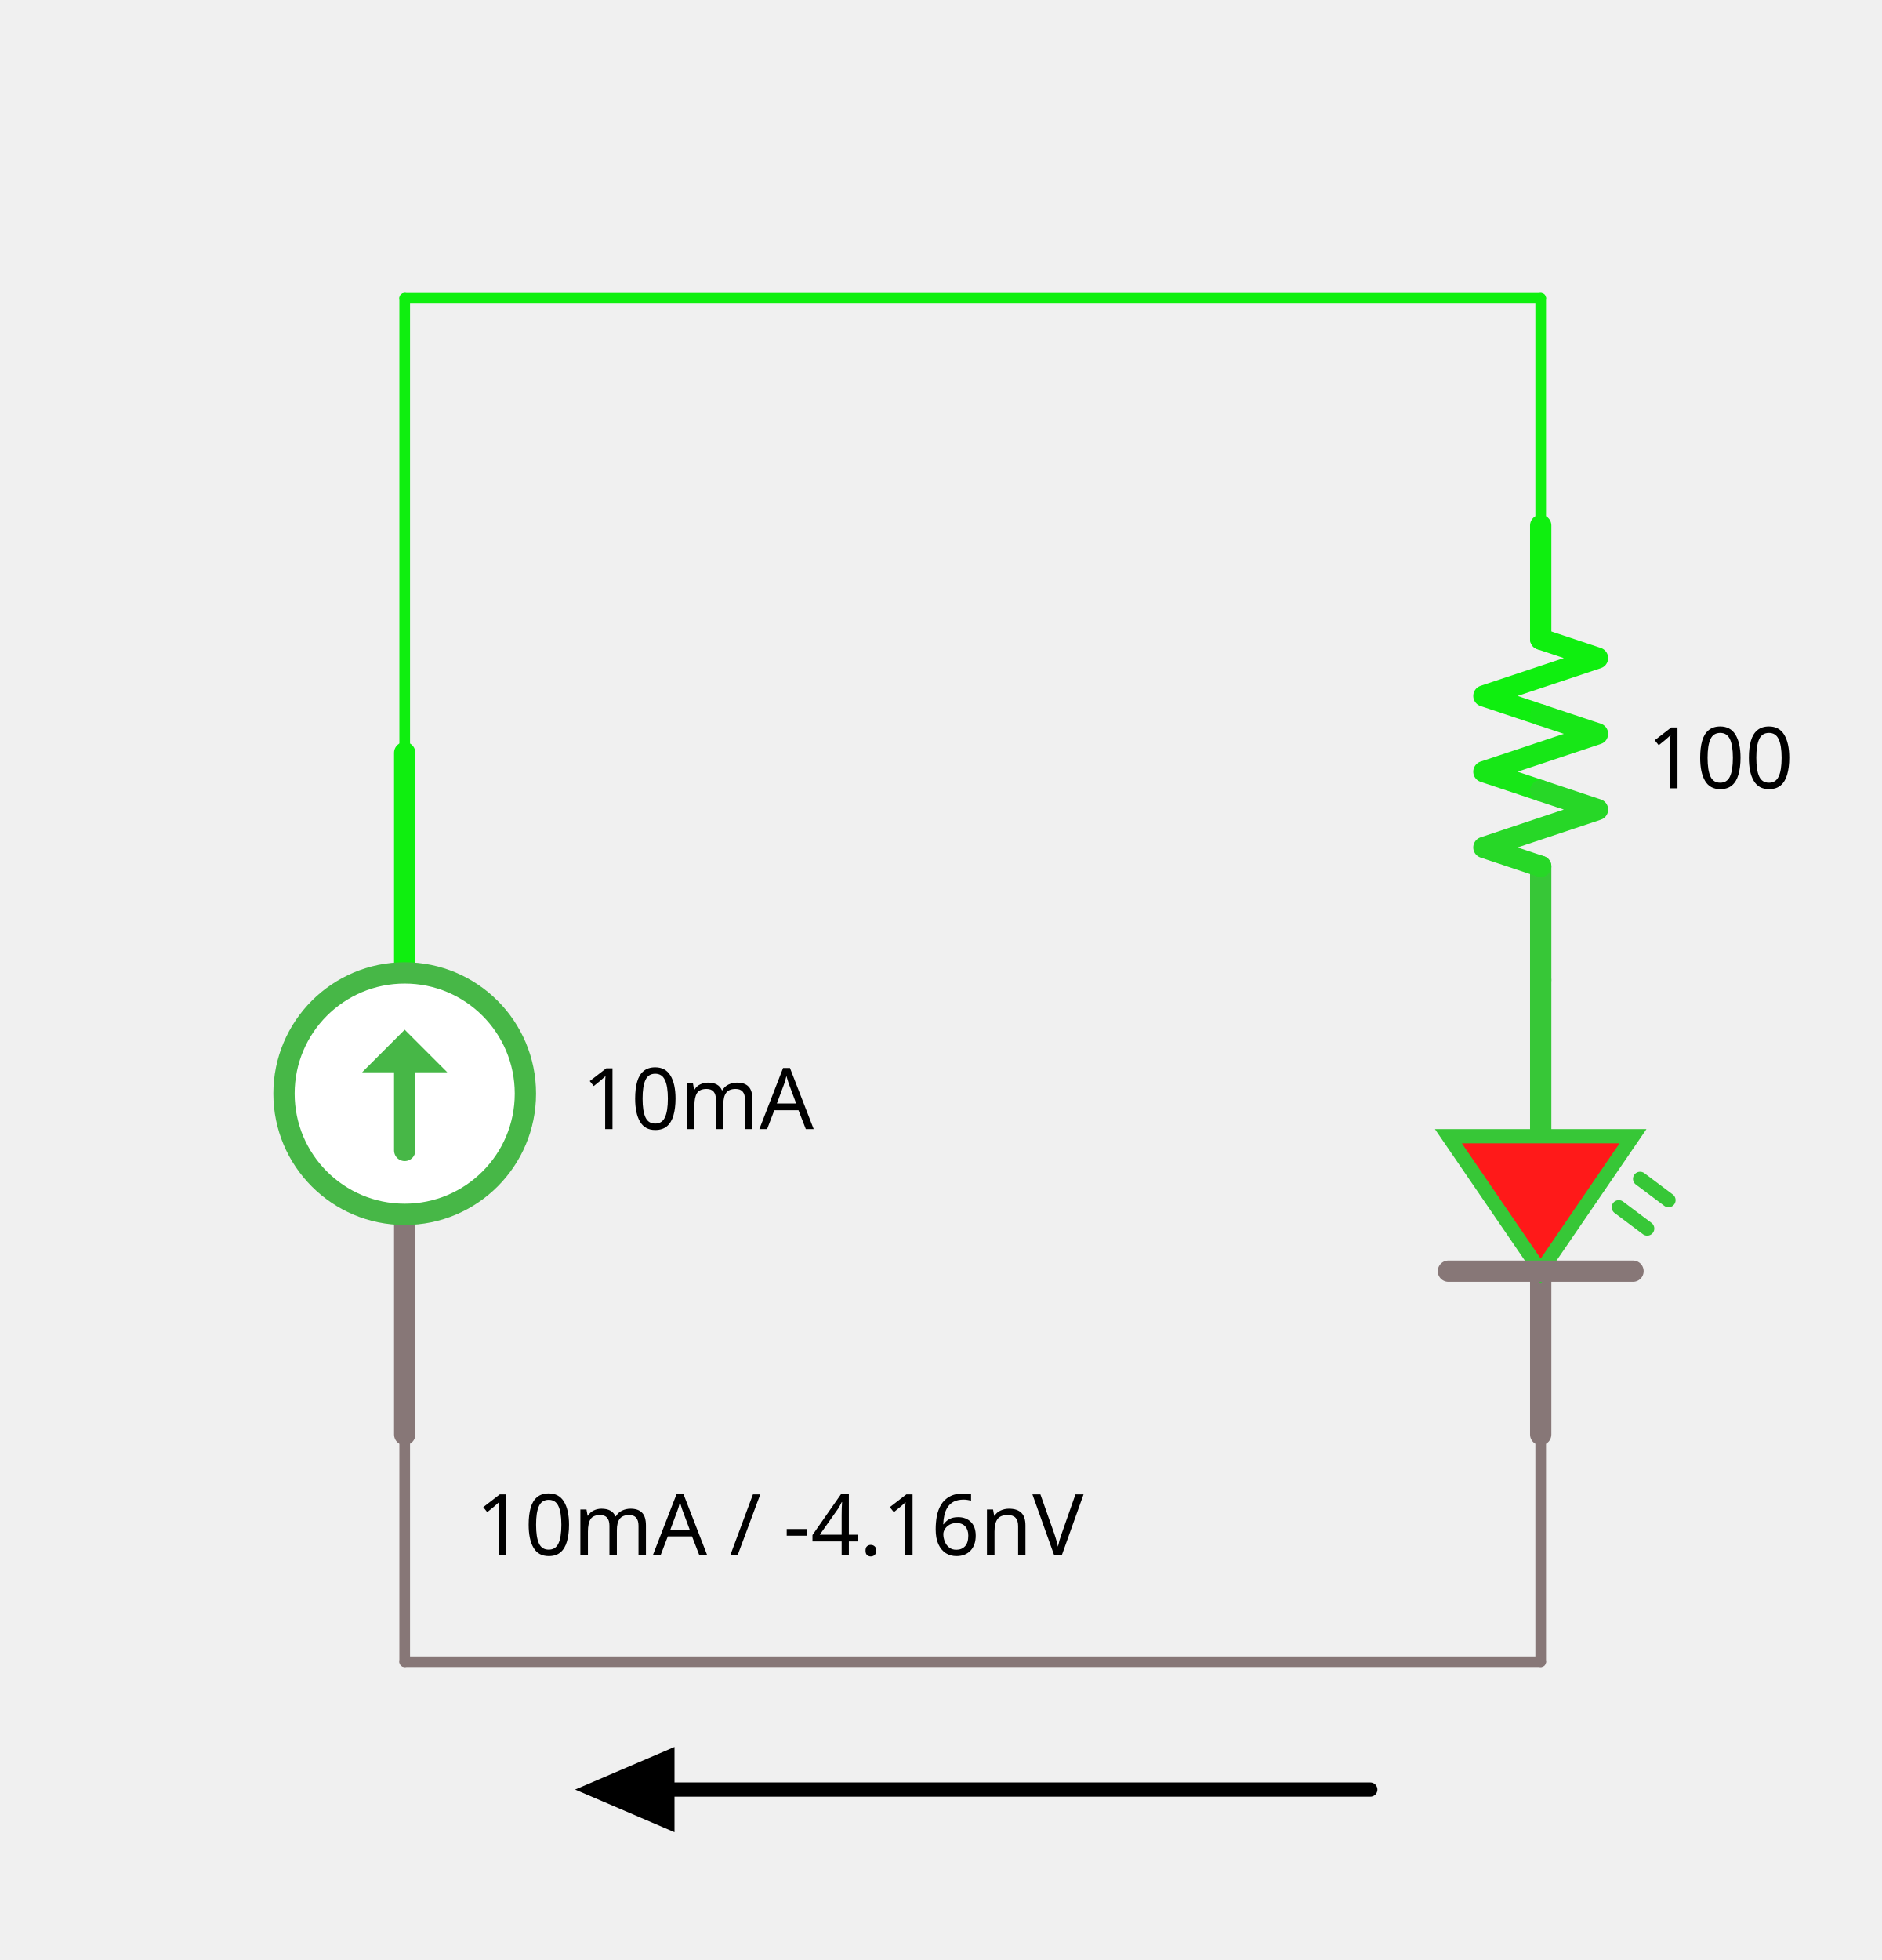
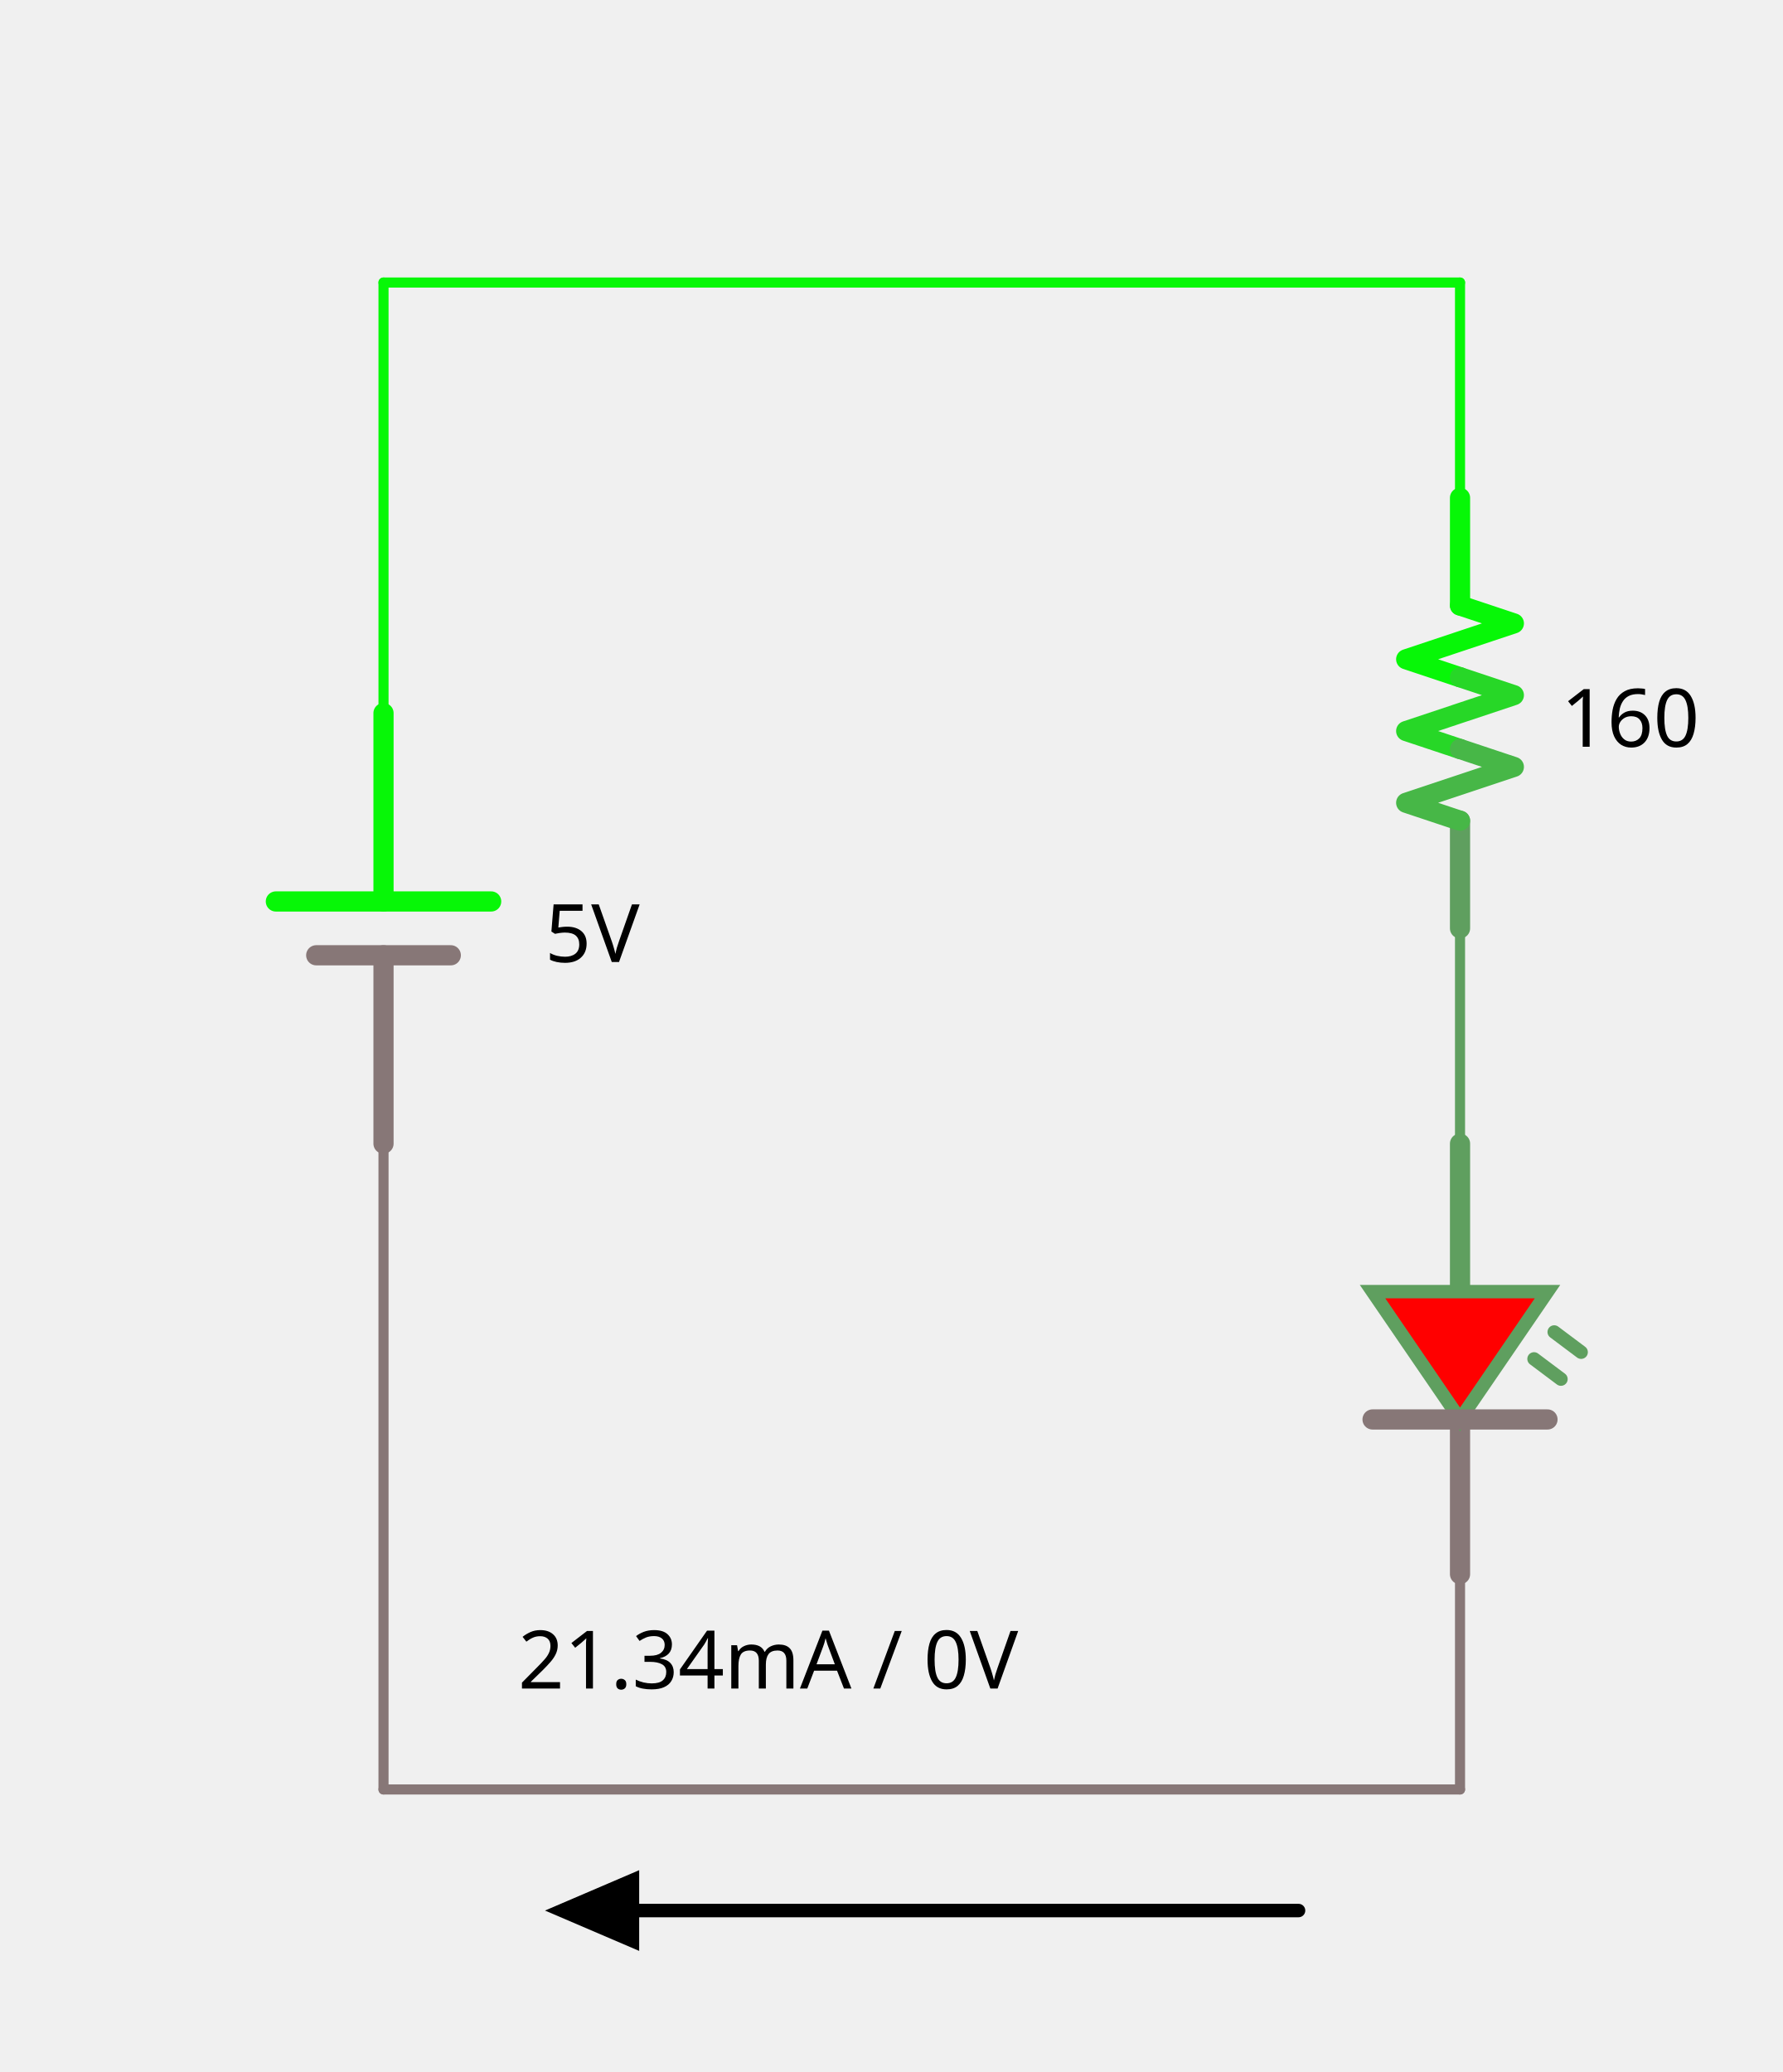
- <svg xmlns="http://www.w3.org/2000/svg" viewBox="135 150 265 276" preserveAspectRatio="xMinYMin meet" version="1.1">
-   <g class="DC Current Source">
-     <line x1="192" y1="352" x2="192" y2="321" stroke="#877777" stroke-width="3" stroke-linecap="round" fill="none" />
-     <line x1="192" y1="287" x2="192" y2="256" stroke="#0FEF0F" stroke-width="3" stroke-linecap="round" fill="none" />
-     <ellipse cx="192" cy="304" rx="17" ry="17" fill="#FFFFFF" stroke="none" />
-     <ellipse cx="192" cy="304" rx="17" ry="17" stroke="#47B747" stroke-width="3" fill="none" />
-     <line x1="192" y1="312" x2="192" y2="301" stroke="#47B747" stroke-width="3" stroke-linecap="round" fill="none" />
-     <polygon fill="#47B747" stroke="none" points="192,295 186,301 198,301 " />
-     <text x="217" y="309" font-family="sans-serif">10mA</text>
-   </g>
+ <svg xmlns="http://www.w3.org/2000/svg" viewBox="135 182 265 308" preserveAspectRatio="xMinYMin meet" version="1.1">
  <g class="LED">
-     <line x1="352" y1="288" x2="352" y2="310" stroke="#37C737" stroke-width="3" stroke-linecap="round" fill="none" />
-     <line x1="352" y1="329" x2="352" y2="352" stroke="#877777" stroke-width="3" stroke-linecap="round" fill="none" />
-     <polygon fill="#FF1919" stroke="none" points="365,310 339,310 352,329 " />
-     <polygon stroke="#37C737" stroke-width="2" fill="none" points="365,310 339,310 352,329 " />
-     <line x1="365" y1="329" x2="339" y2="329" stroke="#877777" stroke-width="3" stroke-linecap="round" fill="none" />
-     <line x1="363" y1="320" x2="367" y2="323" stroke="#37C737" stroke-width="2" stroke-linecap="round" fill="none" />
-     <line x1="366" y1="316" x2="370" y2="319" stroke="#37C737" stroke-width="2" stroke-linecap="round" fill="none" />
+     <line x1="352" y1="352" x2="352" y2="374" stroke="#5F9F5F" stroke-width="3" stroke-linecap="round" fill="none" />
+     <line x1="352" y1="393" x2="352" y2="416" stroke="#877777" stroke-width="3" stroke-linecap="round" fill="none" />
+     <polygon fill="#FF0000" stroke="none" points="365,374 339,374 352,393 " />
+     <polygon stroke="#5F9F5F" stroke-width="2" fill="none" points="365,374 339,374 352,393 " />
+     <line x1="365" y1="393" x2="339" y2="393" stroke="#877777" stroke-width="3" stroke-linecap="round" fill="none" />
+     <line x1="363" y1="384" x2="367" y2="387" stroke="#5F9F5F" stroke-width="2" stroke-linecap="round" fill="none" />
+     <line x1="366" y1="380" x2="370" y2="383" stroke="#5F9F5F" stroke-width="2" stroke-linecap="round" fill="none" />
  </g>
  <g class="Resistor">
-     <line x1="352" y1="224" x2="352" y2="240" stroke="#0FEF0F" stroke-width="3" stroke-linecap="round" fill="none" />
-     <line x1="352" y1="272" x2="352" y2="288" stroke="#37C737" stroke-width="3" stroke-linecap="round" fill="none" />
-     <polyline stroke="#0FEF0F" stroke-linecap="round" stroke-linejoin="round" stroke-width="3" fill="none" points="352,240 360,242.667 352,245.333 344,248 352,250.667 " />
-     <polyline stroke="#17E717" stroke-linecap="round" stroke-linejoin="round" stroke-width="3" fill="none" points="352,250.667 360,253.333 352,256 344,258.667 352,261.333 " />
-     <polyline stroke="#27D727" stroke-linecap="round" stroke-linejoin="round" stroke-width="3" fill="none" points="352,261.333 360,264 352,266.667 344,269.333 352,272 " />
-     <text x="367" y="261" font-family="sans-serif">100</text>
+     <line x1="352" y1="256" x2="352" y2="272" stroke="#07F707" stroke-width="3" stroke-linecap="round" fill="none" />
+     <line x1="352" y1="304" x2="352" y2="320" stroke="#5F9F5F" stroke-width="3" stroke-linecap="round" fill="none" />
+     <polyline stroke="#07F707" stroke-linecap="round" stroke-linejoin="round" stroke-width="3" fill="none" points="352,272 360,274.667 352,277.333 344,280 352,282.667 " />
+     <polyline stroke="#27D727" stroke-linecap="round" stroke-linejoin="round" stroke-width="3" fill="none" points="352,282.667 360,285.333 352,288 344,290.667 352,293.333 " />
+     <polyline stroke="#47B747" stroke-linecap="round" stroke-linejoin="round" stroke-width="3" fill="none" points="352,293.333 360,296 352,298.667 344,301.333 352,304 " />
+     <text x="367" y="293" font-family="sans-serif">160</text>
+   </g>
+   <g class="DC Source">
+     <line x1="192" y1="352" x2="192" y2="324" stroke="#877777" stroke-width="3" stroke-linecap="round" fill="none" />
+     <line x1="192" y1="316" x2="192" y2="288" stroke="#07F707" stroke-width="3" stroke-linecap="round" fill="none" />
+     <line x1="182" y1="324" x2="202" y2="324" stroke="#877777" stroke-width="3" stroke-linecap="round" fill="none" />
+     <line x1="176" y1="316" x2="208" y2="316" stroke="#07F707" stroke-width="3" stroke-linecap="round" fill="none" />
+     <text x="216" y="325" font-family="sans-serif">5V</text>
  </g>
  <g class="Wire">
-     <line x1="352" y1="192" x2="192" y2="192" stroke="#0FEF0F" stroke-width="1.5" stroke-linecap="round" fill="none" />
+     <line x1="352" y1="320" x2="352" y2="352" stroke="#5F9F5F" stroke-width="1.5" stroke-linecap="round" fill="none" />
  </g>
  <g class="Wire">
-     <line x1="192" y1="352" x2="192" y2="384" stroke="#877777" stroke-width="1.5" stroke-linecap="round" fill="none" />
+     <line x1="352" y1="256" x2="352" y2="224" stroke="#07F707" stroke-width="1.5" stroke-linecap="round" fill="none" />
  </g>
  <g class="Wire">
-     <line x1="192" y1="384" x2="352" y2="384" stroke="#877777" stroke-width="1.5" stroke-linecap="round" fill="none" />
-     <text x="202" y="369" font-family="sans-serif">10mA / -4.16nV</text>
-     <polygon fill="#000000" stroke="none" points="230,408 216,402 230,396 " />
-     <line x1="328" y1="402" x2="230" y2="402" stroke="#000000" stroke-width="2" stroke-linecap="round" fill="none" />
+     <line x1="352" y1="224" x2="192" y2="224" stroke="#07F707" stroke-width="1.5" stroke-linecap="round" fill="none" />
  </g>
  <g class="Wire">
-     <line x1="352" y1="384" x2="352" y2="352" stroke="#877777" stroke-width="1.5" stroke-linecap="round" fill="none" />
+     <line x1="192" y1="224" x2="192" y2="288" stroke="#07F707" stroke-width="1.5" stroke-linecap="round" fill="none" />
  </g>
  <g class="Wire">
-     <line x1="352" y1="224" x2="352" y2="192" stroke="#0FEF0F" stroke-width="1.5" stroke-linecap="round" fill="none" />
+     <line x1="352" y1="416" x2="352" y2="448" stroke="#877777" stroke-width="1.5" stroke-linecap="round" fill="none" />
  </g>
  <g class="Wire">
-     <line x1="192" y1="256" x2="192" y2="192" stroke="#0FEF0F" stroke-width="1.5" stroke-linecap="round" fill="none" />
+     <line x1="352" y1="448" x2="192" y2="448" stroke="#877777" stroke-width="1.5" stroke-linecap="round" fill="none" />
+     <text x="212" y="433" font-family="sans-serif">21.34mA / 0V</text>
+     <polygon fill="#000000" stroke="none" points="230,472 216,466 230,460 " />
+     <line x1="328" y1="466" x2="230" y2="466" stroke="#000000" stroke-width="2" stroke-linecap="round" fill="none" />
+   </g>
+   <g class="Wire">
+     <line x1="192" y1="448" x2="192" y2="352" stroke="#877777" stroke-width="1.5" stroke-linecap="round" fill="none" />
  </g>
</svg>
